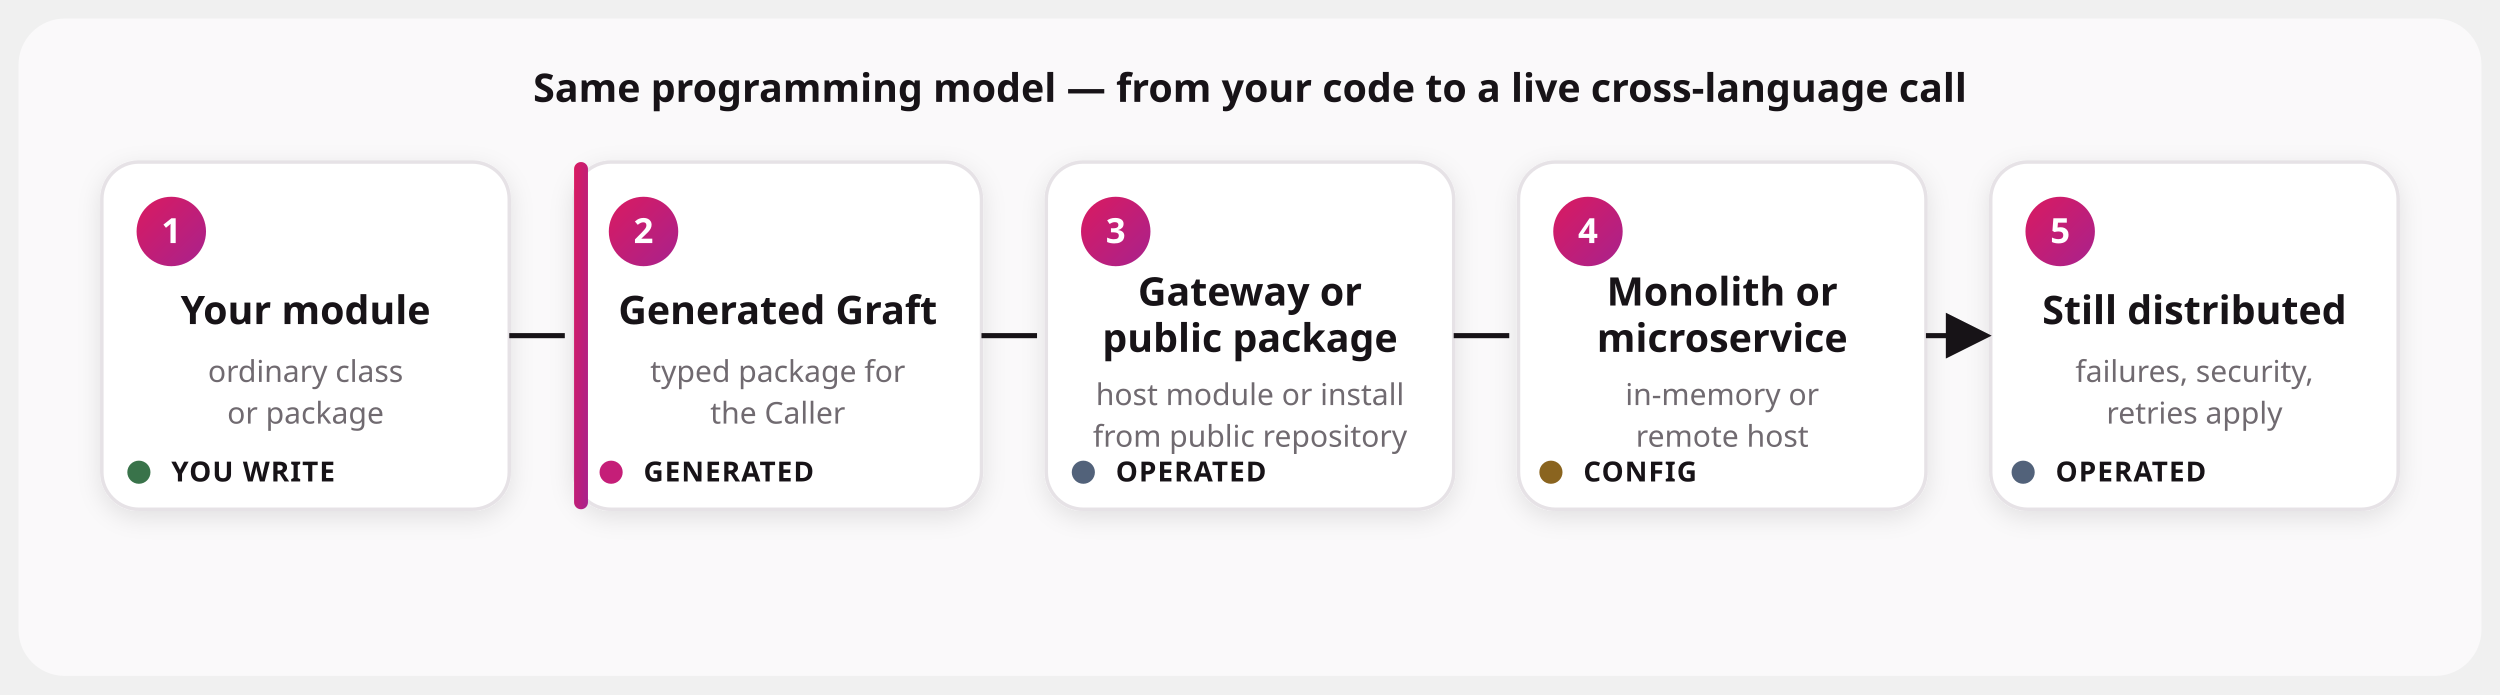
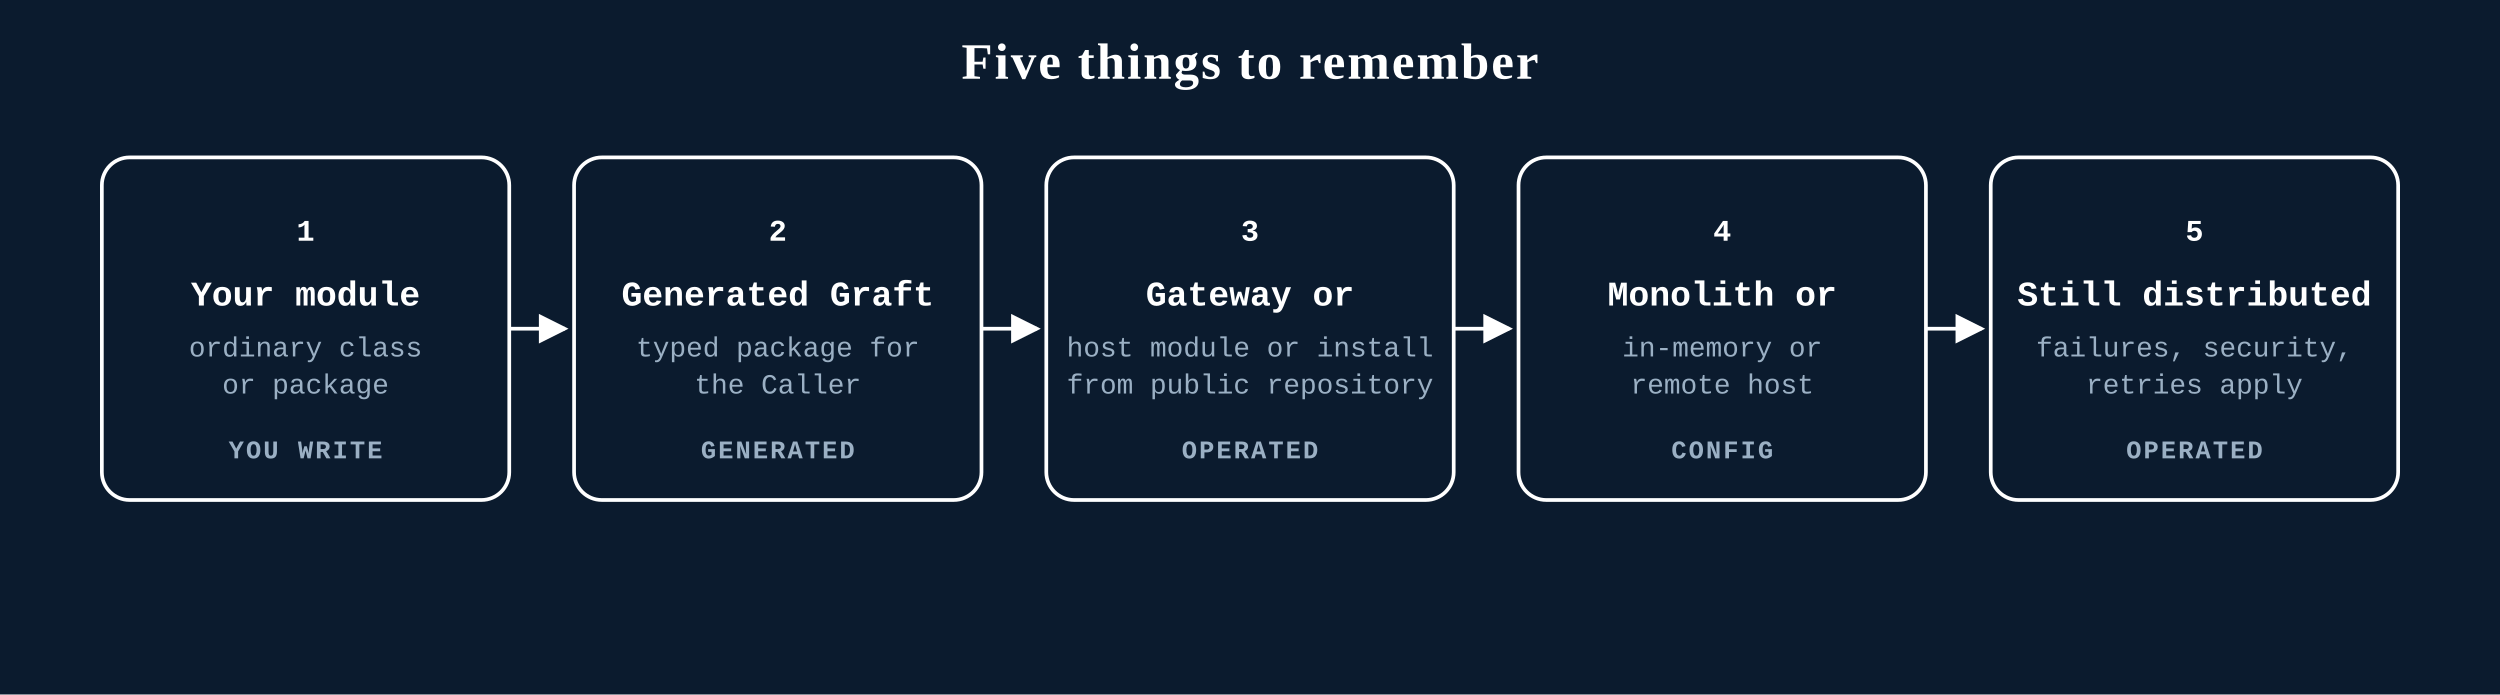
<svg xmlns="http://www.w3.org/2000/svg" viewBox="0 0 1080 300" role="img" aria-labelledby="title desc">
+   <defs>
+     <marker id="arrow" markerWidth="8" markerHeight="8" refX="7" refY="4" orient="auto">
+       <path d="M0 0 L8 4 L0 8 Z" fill="#FFFFFF" />
+     </marker>
+     <marker id="arrowMuted" markerWidth="8" markerHeight="8" refX="7" refY="4" orient="auto">
+       <path d="M0 0 L8 4 L0 8 Z" fill="#9BB0C4" />
+     </marker>
+   </defs>
+   <rect width="1080" height="300" fill="#0B1B2E" />
  <style>
-     text{font:16px system-ui,sans-serif;fill:#171317}
-     .h{font-weight:700;font-size:17px}
-     .small{font-size:13px;fill:#706A70}
-     .cap{font-size:12px;font-weight:600;letter-spacing:.04em}
-     .card{fill:#ffffff;stroke:#E6E2E6;stroke-width:1.5}
-     .flow{stroke:#171317;stroke-width:2.2;fill:none}
-     .badgeText{fill:#ffffff;font-weight:700;font-size:15px}
+     .title { font: 700 22px Georgia, "Times New Roman", serif; fill: #FFFFFF; letter-spacing: 0.04em; }
+     .h { font: 600 15px Consolas, "Courier New", monospace; fill: #FFFFFF; }
+     .small { font: 12px Consolas, "Courier New", monospace; fill: #9BB0C4; }
+     .cap { font: 700 11px Consolas, "Courier New", monospace; fill: #9BB0C4; letter-spacing: 0.08em; }
+     .mono { font: 600 13px Consolas, "Courier New", monospace; fill: #FFFFFF; }
+     .edge { font: 11px Consolas, "Courier New", monospace; fill: #9BB0C4; }
+     .box { fill: none; stroke: #FFFFFF; stroke-width: 1.6; }
+     .boxMuted { fill: none; stroke: #9BB0C4; stroke-width: 1.2; stroke-dasharray: 5 4; }
+     .flow { fill: none; stroke: #FFFFFF; stroke-width: 1.6; marker-end: url(#arrow); }
+     .flowMuted { fill: none; stroke: #9BB0C4; stroke-width: 1.4; stroke-dasharray: 6 5; marker-end: url(#arrowMuted); }
+     .track { fill: none; stroke: #9BB0C4; stroke-width: 2; }
  </style>
-   <defs>
-     <linearGradient id="brand" x1="0" y1="0" x2="1" y2="1">
-       <stop offset="0" stop-color="#DA1A60" />
-       <stop offset="1" stop-color="#A8228D" />
-     </linearGradient>
-     <marker id="a" markerWidth="9" markerHeight="9" refX="7" refY="4.5" orient="auto">
-       <path d="M0 0l9 4.5-9 4.5z" fill="#171317" />
-     </marker>
-     <filter id="s" x="-20%" y="-20%" width="140%" height="150%">
-       <feDropShadow dx="0" dy="3" stdDeviation="5" flood-color="#171317" flood-opacity="0.10" />
-     </filter>
-   </defs>
-   <rect x="8" y="8" width="1064" height="284" rx="20" fill="#FAF9FA" />
-   <g filter="url(#s)">
-     <rect class="card" x="44" y="70" width="176" height="150" rx="16" />
-   </g>
-   <circle cx="74" cy="100" r="15" fill="url(#brand)" />
-   <text class="badgeText" x="74" y="105" text-anchor="middle">1</text>
-   <text class="h" x="132" y="140" text-anchor="middle">Your module</text>
-   <text class="small" x="132" y="165" text-anchor="middle">ordinary class</text>
-   <text class="small" x="132" y="183" text-anchor="middle">or package</text>
-   <circle cx="60" cy="204" r="5" fill="#39734A" />
-   <text class="cap" x="74" y="208" fill="#39734A">YOU WRITE</text>
-   <g filter="url(#s)">
-     <rect class="card" x="248" y="70" width="176" height="150" rx="16" />
-   </g>
-   <rect x="248" y="70" width="6" height="150" rx="3" fill="url(#brand)" />
-   <circle cx="278" cy="100" r="15" fill="url(#brand)" />
-   <text class="badgeText" x="278" y="105" text-anchor="middle">2</text>
-   <text class="h" x="336" y="140" text-anchor="middle">Generated Graft</text>
-   <text class="small" x="336" y="165" text-anchor="middle">typed package for</text>
-   <text class="small" x="336" y="183" text-anchor="middle">the Caller</text>
-   <circle cx="264" cy="204" r="5" fill="#C51E78" />
-   <text class="cap" x="278" y="208" fill="#C51E78">GENERATED</text>
-   <g filter="url(#s)">
-     <rect class="card" x="452" y="70" width="176" height="150" rx="16" />
-   </g>
-   <circle cx="482" cy="100" r="15" fill="url(#brand)" />
-   <text class="badgeText" x="482" y="105" text-anchor="middle">3</text>
+   <text class="title" x="540" y="34" text-anchor="middle">Five things to remember</text>
+   <rect class="box" x="44" y="68" width="176" height="148" rx="12" />
+   <text class="mono" x="132" y="104" text-anchor="middle">1</text>
+   <text class="h" x="132" y="132" text-anchor="middle">Your module</text>
+   <text class="small" x="132" y="154" text-anchor="middle">ordinary class</text>
+   <text class="small" x="132" y="170" text-anchor="middle">or package</text>
+   <text class="cap" x="132" y="198" text-anchor="middle">YOU WRITE</text>
+   <rect class="box" x="248" y="68" width="176" height="148" rx="12" />
+   <text class="mono" x="336" y="104" text-anchor="middle">2</text>
+   <text class="h" x="336" y="132" text-anchor="middle">Generated Graft</text>
+   <text class="small" x="336" y="154" text-anchor="middle">typed package for</text>
+   <text class="small" x="336" y="170" text-anchor="middle">the Caller</text>
+   <text class="cap" x="336" y="198" text-anchor="middle">GENERATED</text>
+   <rect class="box" x="452" y="68" width="176" height="148" rx="12" />
+   <text class="mono" x="540" y="104" text-anchor="middle">3</text>
  <text class="h" x="540" y="132" text-anchor="middle">Gateway or</text>
-   <text class="h" x="540" y="152" text-anchor="middle">public package</text>
-   <text class="small" x="540" y="175" text-anchor="middle">host module or install</text>
-   <text class="small" x="540" y="193" text-anchor="middle">from public repository</text>
-   <circle cx="468" cy="204" r="5" fill="#52627A" />
-   <text class="cap" x="482" y="208" fill="#52627A">OPERATED</text>
-   <g filter="url(#s)">
-     <rect class="card" x="656" y="70" width="176" height="150" rx="16" />
-   </g>
-   <circle cx="686" cy="100" r="15" fill="url(#brand)" />
-   <text class="badgeText" x="686" y="105" text-anchor="middle">4</text>
+   <text class="small" x="540" y="154" text-anchor="middle">host module or install</text>
+   <text class="small" x="540" y="170" text-anchor="middle">from public repository</text>
+   <text class="cap" x="540" y="198" text-anchor="middle">OPERATED</text>
+   <rect class="box" x="656" y="68" width="176" height="148" rx="12" />
+   <text class="mono" x="744" y="104" text-anchor="middle">4</text>
  <text class="h" x="744" y="132" text-anchor="middle">Monolith or</text>
-   <text class="h" x="744" y="152" text-anchor="middle">microservice</text>
-   <text class="small" x="744" y="175" text-anchor="middle">in-memory or</text>
-   <text class="small" x="744" y="193" text-anchor="middle">remote host</text>
-   <circle cx="670" cy="204" r="5" fill="#8A641F" />
-   <text class="cap" x="684" y="208" fill="#8A641F">CONFIG</text>
-   <g filter="url(#s)">
-     <rect class="card" x="860" y="70" width="176" height="150" rx="16" />
-   </g>
-   <circle cx="890" cy="100" r="15" fill="url(#brand)" />
-   <text class="badgeText" x="890" y="105" text-anchor="middle">5</text>
-   <text class="h" x="948" y="140" text-anchor="middle">Still distributed</text>
-   <text class="small" x="948" y="165" text-anchor="middle">failures, security,</text>
-   <text class="small" x="948" y="183" text-anchor="middle">retries apply</text>
-   <circle cx="874" cy="204" r="5" fill="#52627A" />
-   <text class="cap" x="888" y="208" fill="#52627A">OPERATED</text>
-   <path class="flow" marker-end="url(#a)" d="M220 145h24M424 145h24M628 145h24M832 145h24" />
-   <text class="h" x="540" y="44" text-anchor="middle" font-size="19">Same programming model — from your code to a live cross-language call</text>
+   <text class="small" x="744" y="154" text-anchor="middle">in-memory or</text>
+   <text class="small" x="744" y="170" text-anchor="middle">remote host</text>
+   <text class="cap" x="744" y="198" text-anchor="middle">CONFIG</text>
+   <rect class="box" x="860" y="68" width="176" height="148" rx="12" />
+   <text class="mono" x="948" y="104" text-anchor="middle">5</text>
+   <text class="h" x="948" y="132" text-anchor="middle">Still distributed</text>
+   <text class="small" x="948" y="154" text-anchor="middle">failures, security,</text>
+   <text class="small" x="948" y="170" text-anchor="middle">retries apply</text>
+   <text class="cap" x="948" y="198" text-anchor="middle">OPERATED</text>
+   <path class="flow" d="M220 142 H244" />
+   <path class="flow" d="M424 142 H448" />
+   <path class="flow" d="M628 142 H652" />
+   <path class="flow" d="M832 142 H856" />
</svg>
